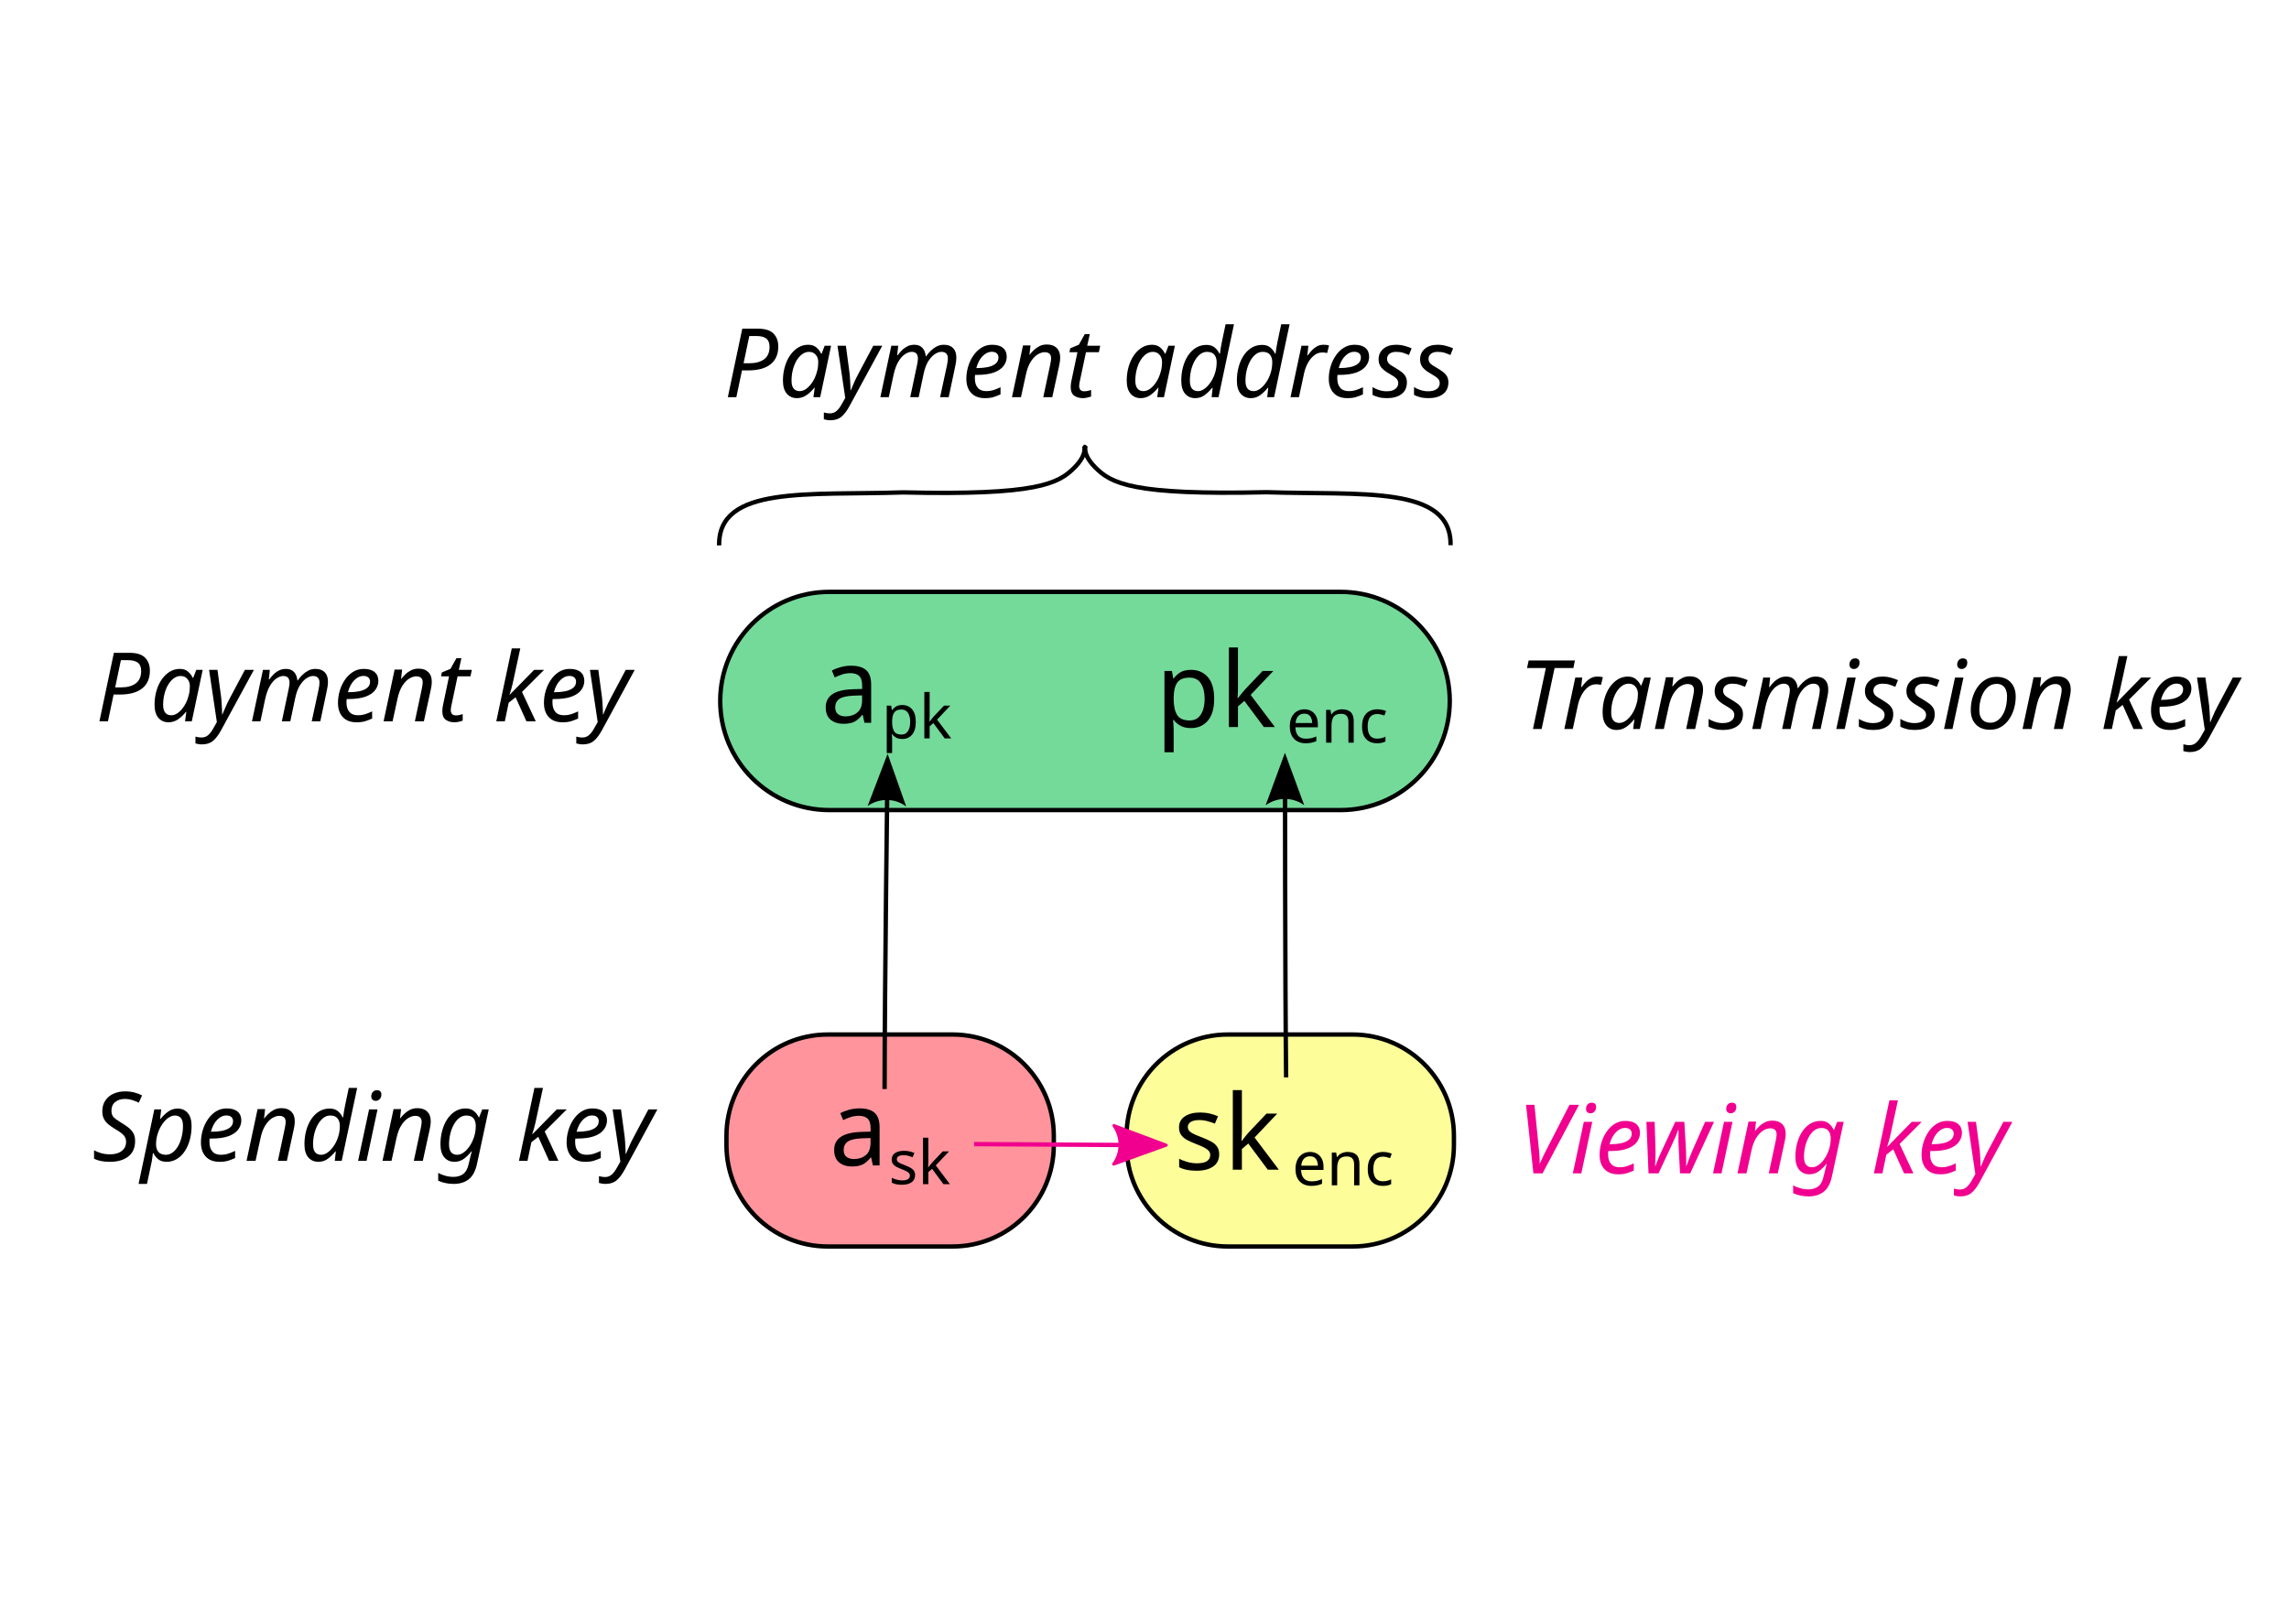
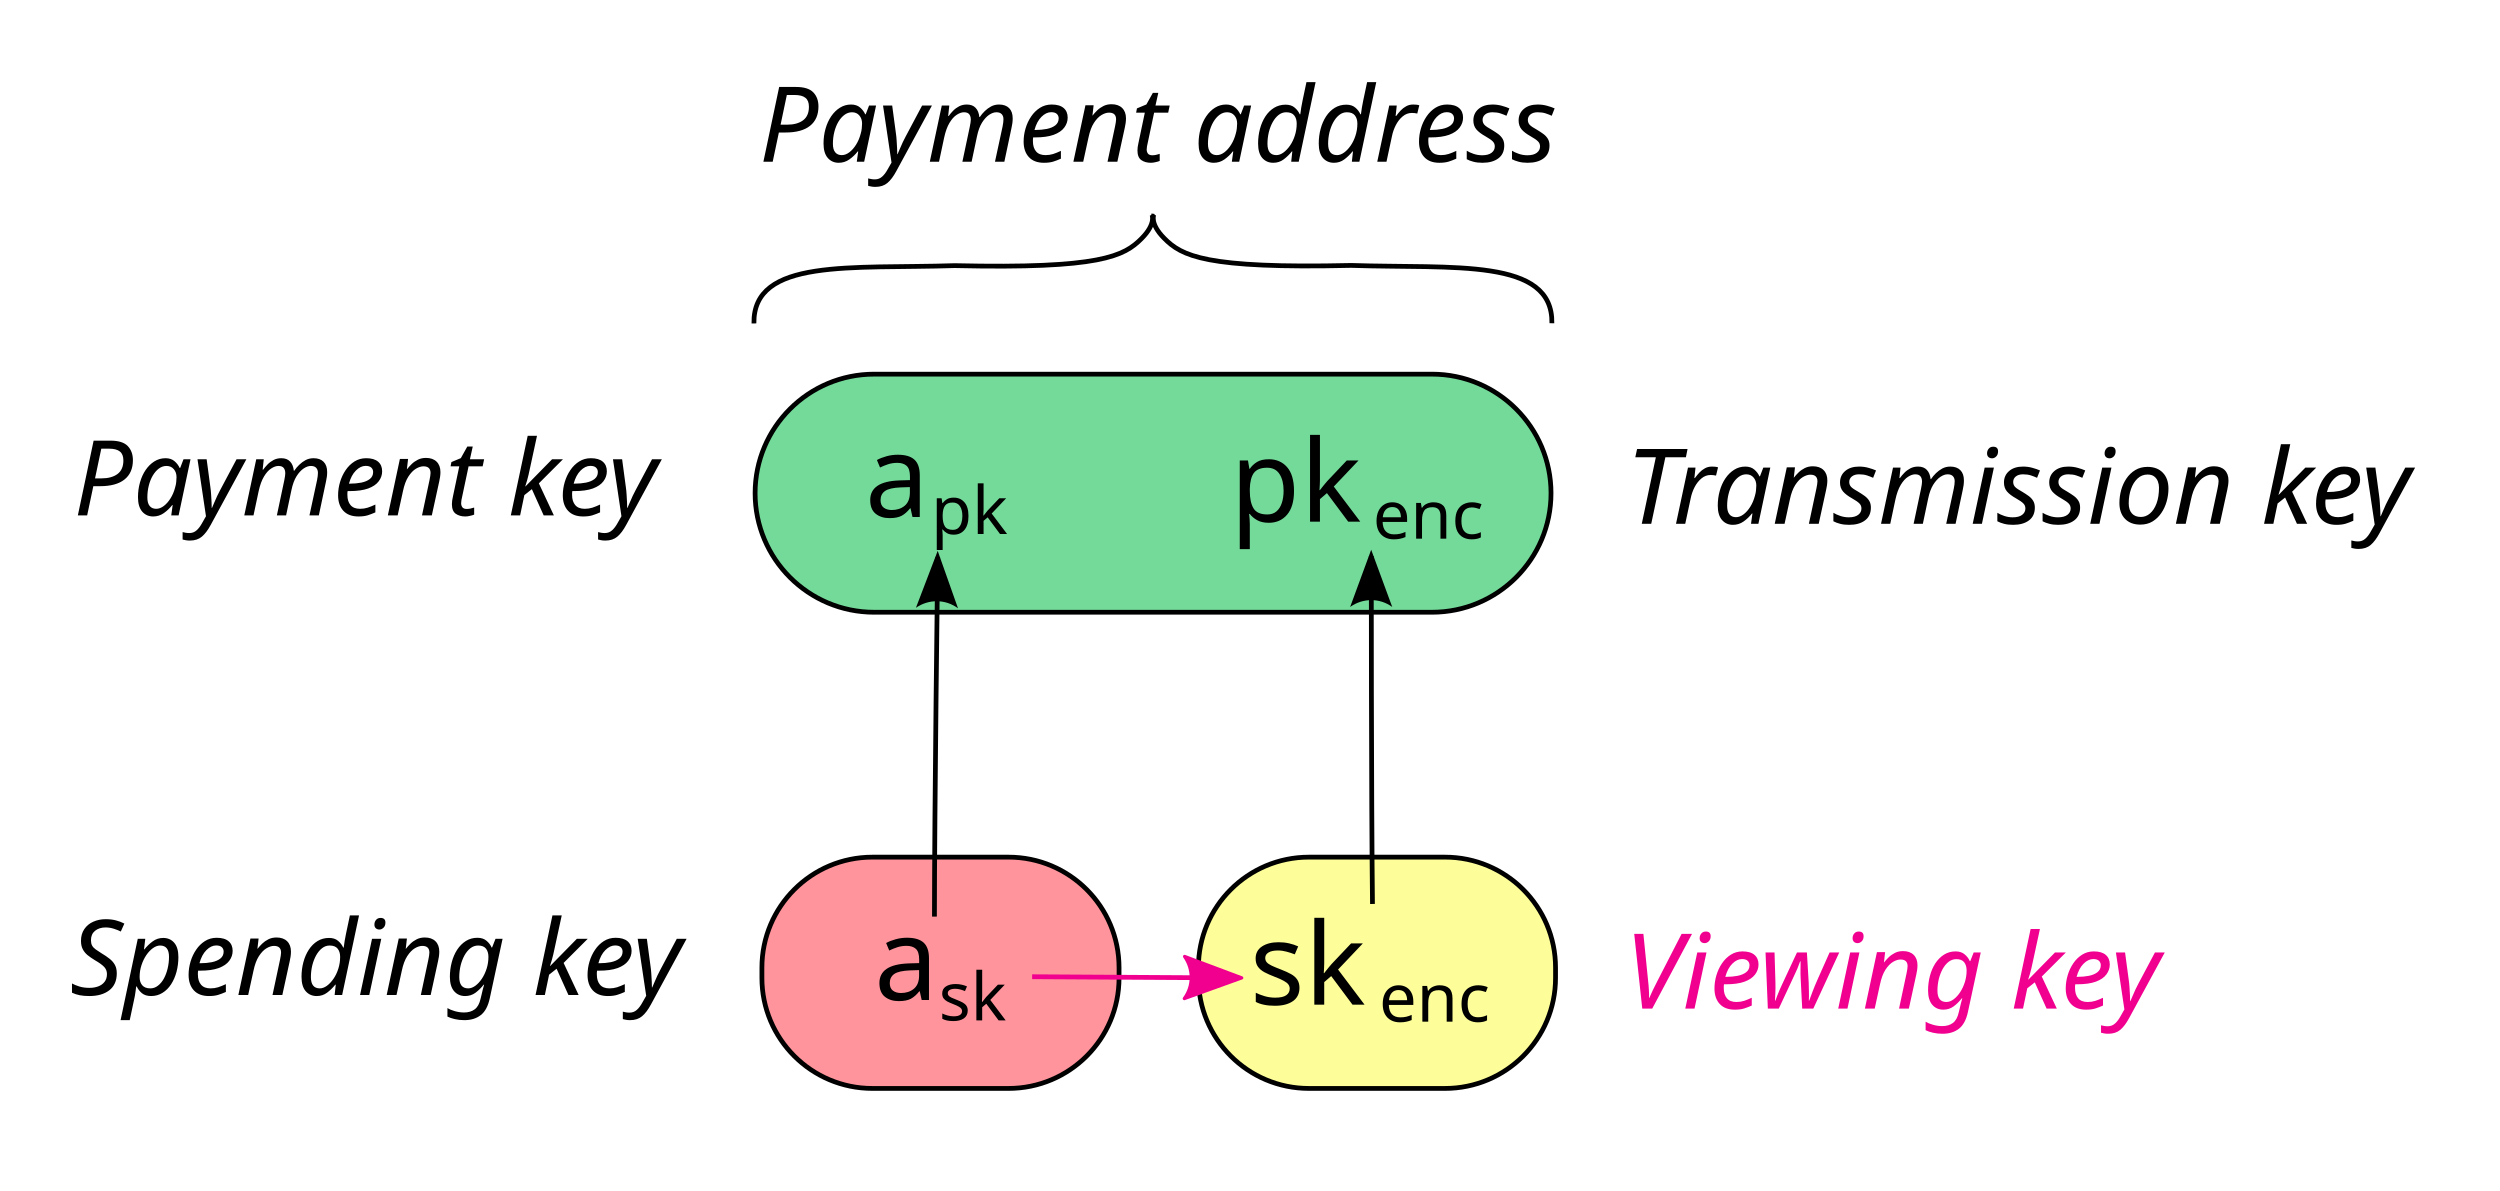
- <svg xmlns="http://www.w3.org/2000/svg" width="524.409" height="372.047" id="svg2" version="1.1">
+ <svg xmlns="http://www.w3.org/2000/svg" width="525" height="250" id="svg2" version="1.1">
  <defs id="defs4">
    <marker style="overflow:visible" id="Arrow2Lend" refX="0" refY="0" orient="auto">
      <path transform="matrix(-1.1,0,0,-1.1,-1.1,0)" d="M 8.719,4.034 -2.207,0.016 8.719,-4.002 c -1.745,2.372 -1.735,5.617 -6e-7,8.035 z" style="fill-rule:evenodd;stroke-width:0.625;stroke-linejoin:round" id="path4007" />
    </marker>
    <marker style="overflow:visible" id="Arrow1Mend" refX="0" refY="0" orient="auto">
      <path transform="matrix(-0.4,0,0,-0.4,-4,0)" style="fill-rule:evenodd;stroke:#000000;stroke-width:1pt" d="M 0,0 5,-5 -12.5,0 5,5 0,0 z" id="path3995" />
    </marker>
    <marker style="overflow:visible" id="Arrow1Mend-7" refX="0" refY="0" orient="auto">
      <path transform="matrix(-0.4,0,0,-0.4,-4,0)" style="fill-rule:evenodd;stroke:#000000;stroke-width:1pt" d="M 0,0 5,-5 -12.5,0 5,5 0,0 z" id="path3995-1" />
    </marker>
    <marker style="overflow:visible" id="Arrow1Mend-3" refX="0" refY="0" orient="auto">
      <path transform="matrix(-0.4,0,0,-0.4,-4,0)" style="fill-rule:evenodd;stroke:#000000;stroke-width:1pt" d="M 0,0 5,-5 -12.5,0 5,5 0,0 z" id="path3995-3" />
    </marker>
    <marker style="overflow:visible" id="Arrow1Mend-3A" refX="0" refY="0" orient="auto">
      <path transform="matrix(-0.4,0,0,-0.4,-4,0)" style="fill:#f10090;fill-rule:evenodd;stroke:#f10090;stroke-width:1pt" d="M 0,0 5,-5 -12.5,0 5,5 0,0 z" id="path4669" />
    </marker>
    <marker style="overflow:visible" id="Arrow1Mendq" refX="0" refY="0" orient="auto">
      <path transform="matrix(-0.4,0,0,-0.4,-4,0)" style="fill:#000000;fill-rule:evenodd;stroke:#000000;stroke-width:1pt" d="M 0,0 5,-5 -12.5,0 5,5 0,0 z" id="path4767" />
    </marker>
    <marker style="overflow:visible" id="Arrow1MendJ" refX="0" refY="0" orient="auto">
      <path transform="matrix(-0.4,0,0,-0.4,-4,0)" style="fill:#000000;fill-rule:evenodd;stroke:#000000;stroke-width:1pt" d="M 0,0 5,-5 -12.5,0 5,5 0,0 z" id="path4770" />
    </marker>
    <marker style="overflow:visible" id="Arrow1Mend-3A2" refX="0" refY="0" orient="auto">
      <path transform="matrix(-0.4,0,0,-0.4,-4,0)" style="fill:#f10090;fill-rule:evenodd;stroke:#f10090;stroke-width:1pt" d="M 0,0 5,-5 -12.5,0 5,5 0,0 z" id="path4773" />
    </marker>
    <marker style="overflow:visible" id="Arrow2Lendh" refX="0" refY="0" orient="auto">
      <path transform="matrix(-1.1,0,0,-1.1,-1.1,0)" d="M 8.719,4.034 -2.207,0.016 8.719,-4.002 c -1.745,2.372 -1.735,5.617 -6e-7,8.035 z" style="fill:#f10090;fill-rule:evenodd;stroke:#f10090;stroke-width:0.625;stroke-linejoin:round" id="path5670" />
    </marker>
  </defs>
-   <g id="layer1" transform="translate(0,-680.3149)">
-     <rect ry="23.214" y="917.362" x="258.092" height="48.571" width="75" id="rect2985-9-7" style="fill:#fdfe99;fill-opacity:1;stroke:#000000;stroke-width:1;stroke-miterlimit:4;stroke-opacity:1;stroke-dasharray:none;stroke-dashoffset:0" />
-     <rect ry="25" y="815.934" x="165" height="50" width="167.143" id="rect2985" style="fill:#74da9a;fill-opacity:1;stroke:#000000;stroke-width:1;stroke-miterlimit:4;stroke-opacity:1;stroke-dasharray:none;stroke-dashoffset:0" />
-     <text id="text3755" y="845.934" x="188.066" style="font-size:24px;font-style:normal;font-weight:normal;line-height:125%;letter-spacing:0px;word-spacing:0px;fill:#000000;fill-opacity:1;stroke:none;font-family:Sans" xml:space="preserve">
-       <tspan y="845.934" x="188.066" id="tspan3757">a</tspan>
+   <g id="layer1" transform="translate(0,-802.3621)">
+     <rect ry="23.214" y="982.362" x="251.663" height="48.571" width="75" id="rect2985-9-7" style="fill:#fdfe99;fill-opacity:1;stroke:#000000;stroke-width:1;stroke-miterlimit:4;stroke-opacity:1;stroke-dasharray:none;stroke-dashoffset:0" />
+     <rect ry="25" y="880.934" x="158.571" height="50" width="167.143" id="rect2985" style="fill:#74da9a;fill-opacity:1;stroke:#000000;stroke-width:1;stroke-miterlimit:4;stroke-opacity:1;stroke-dasharray:none;stroke-dashoffset:0" />
+     <text id="text3755" y="910.934" x="181.638" style="font-size:24px;font-style:normal;font-weight:normal;line-height:125%;letter-spacing:0px;word-spacing:0px;fill:#000000;fill-opacity:1;stroke:none;font-family:Sans" xml:space="preserve">
+       <tspan y="910.934" x="181.638" id="tspan3757">a</tspan>
    </text>
-     <text id="text3759" y="849.505" x="201.964" style="font-size:14px;font-style:normal;font-weight:normal;line-height:125%;letter-spacing:0px;word-spacing:0px;fill:#000000;fill-opacity:1;stroke:none;font-family:Sans" xml:space="preserve">
-       <tspan y="849.505" x="201.964" id="tspan3761">pk</tspan>
+     <text id="text3759" y="914.505" x="195.536" style="font-size:14px;font-style:normal;font-weight:normal;line-height:125%;letter-spacing:0px;word-spacing:0px;fill:#000000;fill-opacity:1;stroke:none;font-family:Sans" xml:space="preserve">
+       <tspan y="914.505" x="195.536" id="tspan3761">pk</tspan>
    </text>
-     <text id="text3755-1" y="846.913" x="264.731" style="font-size:24px;font-style:normal;font-weight:normal;line-height:125%;letter-spacing:0px;word-spacing:0px;fill:#000000;fill-opacity:1;stroke:none;font-family:Sans" xml:space="preserve">
-       <tspan y="846.913" x="264.731" id="tspan3757-3">pk</tspan>
+     <text id="text3755-1" y="911.913" x="258.303" style="font-size:24px;font-style:normal;font-weight:normal;line-height:125%;letter-spacing:0px;word-spacing:0px;fill:#000000;fill-opacity:1;stroke:none;font-family:Sans" xml:space="preserve">
+       <tspan y="911.913" x="258.303" id="tspan3757-3">pk</tspan>
    </text>
-     <text id="text3759-1" y="850.484" x="294.731" style="font-size:14px;font-style:normal;font-weight:normal;line-height:125%;letter-spacing:0px;word-spacing:0px;fill:#000000;fill-opacity:1;stroke:none;font-family:Sans" xml:space="preserve">
-       <tspan y="850.484" x="294.731" id="tspan3761-4">enc</tspan>
+     <text id="text3759-1" y="915.484" x="288.303" style="font-size:14px;font-style:normal;font-weight:normal;line-height:125%;letter-spacing:0px;word-spacing:0px;fill:#000000;fill-opacity:1;stroke:none;font-family:Sans" xml:space="preserve">
+       <tspan y="915.484" x="288.303" id="tspan3761-4">enc</tspan>
    </text>
-     <rect ry="23.214" y="917.362" x="166.429" height="48.571" width="75" id="rect2985-9" style="fill:#ff949c;fill-opacity:1;stroke:#000000;stroke-width:1;stroke-miterlimit:4;stroke-opacity:1;stroke-dasharray:none;stroke-dashoffset:0" />
-     <text id="text3755-4" y="947.362" x="190" style="font-size:24px;font-style:normal;font-weight:normal;line-height:125%;letter-spacing:0px;word-spacing:0px;fill:#000000;fill-opacity:1;stroke:none;font-family:Sans" xml:space="preserve">
-       <tspan y="947.362" x="190" id="tspan3757-5">a</tspan>
+     <rect ry="23.214" y="982.362" x="160" height="48.571" width="75" id="rect2985-9" style="fill:#ff949c;fill-opacity:1;stroke:#000000;stroke-width:1;stroke-miterlimit:4;stroke-opacity:1;stroke-dasharray:none;stroke-dashoffset:0" />
+     <text id="text3755-4" y="1012.362" x="183.571" style="font-size:24px;font-style:normal;font-weight:normal;line-height:125%;letter-spacing:0px;word-spacing:0px;fill:#000000;fill-opacity:1;stroke:none;font-family:Sans" xml:space="preserve">
+       <tspan y="1012.362" x="183.571" id="tspan3757-5">a</tspan>
    </text>
-     <text id="text3759-9" y="951.648" x="203.571" style="font-size:14px;font-style:normal;font-weight:normal;line-height:125%;letter-spacing:0px;word-spacing:0px;fill:#000000;fill-opacity:1;stroke:none;font-family:Sans" xml:space="preserve">
-       <tspan y="951.648" x="203.571" id="tspan3761-0">sk</tspan>
+     <text id="text3759-9" y="1016.648" x="197.143" style="font-size:14px;font-style:normal;font-weight:normal;line-height:125%;letter-spacing:0px;word-spacing:0px;fill:#000000;fill-opacity:1;stroke:none;font-family:Sans" xml:space="preserve">
+       <tspan y="1016.648" x="197.143" id="tspan3761-0">sk</tspan>
    </text>
-     <text id="text3755-1-5" y="948.341" x="268.894" style="font-size:24px;font-style:normal;font-weight:normal;line-height:125%;letter-spacing:0px;word-spacing:0px;fill:#000000;fill-opacity:1;stroke:none;font-family:Sans" xml:space="preserve">
-       <tspan y="948.341" x="268.894" id="tspan3757-3-7">sk</tspan>
+     <text id="text3755-1-5" y="1013.341" x="262.466" style="font-size:24px;font-style:normal;font-weight:normal;line-height:125%;letter-spacing:0px;word-spacing:0px;fill:#000000;fill-opacity:1;stroke:none;font-family:Sans" xml:space="preserve">
+       <tspan y="1013.341" x="262.466" id="tspan3757-3-7">sk</tspan>
    </text>
-     <text id="text3759-1-5" y="951.913" x="296.037" style="font-size:14px;font-style:normal;font-weight:normal;line-height:125%;letter-spacing:0px;word-spacing:0px;fill:#000000;fill-opacity:1;stroke:none;font-family:Sans" xml:space="preserve">
-       <tspan y="951.913" x="296.037" id="tspan3761-4-2">enc</tspan>
+     <text id="text3759-1-5" y="1016.913" x="289.609" style="font-size:14px;font-style:normal;font-weight:normal;line-height:125%;letter-spacing:0px;word-spacing:0px;fill:#000000;fill-opacity:1;stroke:none;font-family:Sans" xml:space="preserve">
+       <tspan y="1016.913" x="289.609" id="tspan3761-4-2">enc</tspan>
    </text>
-     <text id="text3850" y="847.362" x="347.857" style="font-size:18px;font-style:italic;font-variant:normal;font-weight:normal;font-stretch:normal;line-height:125%;letter-spacing:0px;word-spacing:0px;fill:#000000;fill-opacity:1;stroke:none;font-family:Serif;-inkscape-font-specification:Serif Italic" xml:space="preserve">
-       <tspan style="font-size:22px;font-style:italic;font-variant:normal;font-weight:normal;font-stretch:normal;font-family:Quattrocento;-inkscape-font-specification:Quattrocento Italic" y="847.362" x="347.857" id="tspan3852">Transmission key</tspan>
+     <text id="text3850" y="912.362" x="341.429" style="font-size:18px;font-style:italic;font-variant:normal;font-weight:normal;font-stretch:normal;line-height:125%;letter-spacing:0px;word-spacing:0px;fill:#000000;fill-opacity:1;stroke:none;font-family:Serif;-inkscape-font-specification:Serif Italic" xml:space="preserve">
+       <tspan style="font-size:22px;font-style:italic;font-variant:normal;font-weight:normal;font-stretch:normal;font-family:Quattrocento;-inkscape-font-specification:Quattrocento Italic" y="912.362" x="341.429" id="tspan3852">Transmission key</tspan>
    </text>
-     <text id="text3850-8" y="949.17" x="347.585" style="font-size:18px;font-style:italic;font-variant:normal;font-weight:normal;font-stretch:normal;line-height:125%;letter-spacing:0px;word-spacing:0px;fill:#f10090;fill-opacity:1;stroke:none;font-family:Serif;-inkscape-font-specification:Serif Italic" xml:space="preserve">
-       <tspan style="font-size:22px;font-style:italic;font-variant:normal;font-weight:normal;font-stretch:normal;fill:#f10090;fill-opacity:1;font-family:Quattrocento;-inkscape-font-specification:Quattrocento Italic" y="949.17" x="347.585" id="tspan3852-3">Viewing key</tspan>
+     <text id="text3850-8" y="1014.17" x="341.156" style="font-size:18px;font-style:italic;font-variant:normal;font-weight:normal;font-stretch:normal;line-height:125%;letter-spacing:0px;word-spacing:0px;fill:#f10090;fill-opacity:1;stroke:none;font-family:Serif;-inkscape-font-specification:Serif Italic" xml:space="preserve">
+       <tspan style="font-size:22px;font-style:italic;font-variant:normal;font-weight:normal;font-stretch:normal;fill:#f10090;fill-opacity:1;font-family:Quattrocento;-inkscape-font-specification:Quattrocento Italic" y="1014.17" x="341.156" id="tspan3852-3">Viewing key</tspan>
    </text>
-     <text id="text3850-3" y="845.598" x="21.871" style="font-size:18px;font-style:italic;font-variant:normal;font-weight:normal;font-stretch:normal;line-height:125%;letter-spacing:0px;word-spacing:0px;fill:#000000;fill-opacity:1;stroke:none;font-family:Serif;-inkscape-font-specification:Serif Italic" xml:space="preserve">
-       <tspan style="font-size:22px;font-style:italic;font-variant:normal;font-weight:normal;font-stretch:normal;font-family:Quattrocento;-inkscape-font-specification:Quattrocento Italic" y="845.598" x="21.871" id="tspan3852-9">Payment key</tspan>
+     <text id="text3850-3" y="910.598" x="15.442" style="font-size:18px;font-style:italic;font-variant:normal;font-weight:normal;font-stretch:normal;line-height:125%;letter-spacing:0px;word-spacing:0px;fill:#000000;fill-opacity:1;stroke:none;font-family:Serif;-inkscape-font-specification:Serif Italic" xml:space="preserve">
+       <tspan style="font-size:22px;font-style:italic;font-variant:normal;font-weight:normal;font-stretch:normal;font-family:Quattrocento;-inkscape-font-specification:Quattrocento Italic" y="910.598" x="15.442" id="tspan3852-9">Payment key</tspan>
    </text>
-     <text id="text3850-3-1" y="946.313" x="21.124" style="font-size:18px;font-style:italic;font-variant:normal;font-weight:normal;font-stretch:normal;line-height:125%;letter-spacing:0px;word-spacing:0px;fill:#000000;fill-opacity:1;stroke:none;font-family:Serif;-inkscape-font-specification:Serif Italic" xml:space="preserve">
-       <tspan style="font-size:22px;font-style:italic;font-variant:normal;font-weight:normal;font-stretch:normal;font-family:Quattrocento;-inkscape-font-specification:Quattrocento Italic" y="946.313" x="21.124" id="tspan3852-9-9">Spending key</tspan>
+     <text id="text3850-3-1" y="1011.313" x="14.696" style="font-size:18px;font-style:italic;font-variant:normal;font-weight:normal;font-stretch:normal;line-height:125%;letter-spacing:0px;word-spacing:0px;fill:#000000;fill-opacity:1;stroke:none;font-family:Serif;-inkscape-font-specification:Serif Italic" xml:space="preserve">
+       <tspan style="font-size:22px;font-style:italic;font-variant:normal;font-weight:normal;font-stretch:normal;font-family:Quattrocento;-inkscape-font-specification:Quattrocento Italic" y="1011.313" x="14.696" id="tspan3852-9-9">Spending key</tspan>
    </text>
-     <g transform="translate(-68.81653,638.6383)" id="g3955">
+     <g transform="translate(-75.2451,703.6383)" id="g3955">
      <path style="fill:none;stroke:#000000;stroke-width:1px;stroke-linecap:butt;stroke-linejoin:miter;stroke-opacity:1" d="m 233.571,166.648 c -0.242,-13.8 20.552,-11.428 42.143,-12.143 30.714,0.714 35.603,-1.99 39.286,-5.714 3.108,-3.143 2.143,-5 2.143,-5" id="path3917" />
      <path style="fill:none;stroke:#000000;stroke-width:1px;stroke-linecap:butt;stroke-linejoin:miter;stroke-opacity:1" d="m 401.141,166.605 c 0.242,-13.8 -20.552,-11.428 -42.143,-12.143 -30.714,0.714 -35.603,-1.99 -39.286,-5.714 -3.108,-3.143 -2.143,-5 -2.143,-5" id="path3917-2" />
    </g>
-     <text id="text3850-7" y="771.332" x="165.834" style="font-size:18px;font-style:italic;font-variant:normal;font-weight:normal;font-stretch:normal;line-height:125%;letter-spacing:0px;word-spacing:0px;fill:#000000;fill-opacity:1;stroke:none;font-family:Serif;-inkscape-font-specification:Serif Italic" xml:space="preserve">
-       <tspan style="font-size:22px;font-style:italic;font-variant:normal;font-weight:normal;font-stretch:normal;font-family:Quattrocento;-inkscape-font-specification:Quattrocento Italic" y="771.332" x="165.834" id="tspan3852-97">Payment address</tspan>
+     <text id="text3850-7" y="836.332" x="159.405" style="font-size:18px;font-style:italic;font-variant:normal;font-weight:normal;font-stretch:normal;line-height:125%;letter-spacing:0px;word-spacing:0px;fill:#000000;fill-opacity:1;stroke:none;font-family:Serif;-inkscape-font-specification:Serif Italic" xml:space="preserve">
+       <tspan style="font-size:22px;font-style:italic;font-variant:normal;font-weight:normal;font-stretch:normal;font-family:Quattrocento;-inkscape-font-specification:Quattrocento Italic" y="836.332" x="159.405" id="tspan3852-97">Payment address</tspan>
    </text>
-     <path id="path3980" d="m 202.662,929.851 c -0.003,-21.366 0.684,-75.484 0.684,-75.484" style="fill:none;stroke:#000000;stroke-width:1px;stroke-linecap:butt;stroke-linejoin:miter;stroke-opacity:1;marker-end:url(#Arrow2Lend)" />
-     <path id="path3980-5" d="m 294.649,927.195 c -0.255,-21.618 -0.253,-73.063 -0.253,-73.063" style="fill:none;stroke:#000000;stroke-width:1px;stroke-linecap:butt;stroke-linejoin:miter;stroke-opacity:1;marker-end:url(#Arrow2Lend)" />
-     <path id="path3980-6" d="m 223.177,942.474 c 19.19,0.1 42.679,0.253 42.679,0.253" style="fill:#f10090;fill-opacity:1;stroke:#f10090;stroke-width:1px;stroke-linecap:butt;stroke-linejoin:miter;stroke-opacity:1;marker-end:url(#Arrow2Lendh)" />
+     <path id="path3980" d="m 196.233,994.851 c -0.003,-21.366 0.684,-75.484 0.684,-75.484" style="fill:none;stroke:#000000;stroke-width:1px;stroke-linecap:butt;stroke-linejoin:miter;stroke-opacity:1;marker-end:url(#Arrow2Lend)" />
+     <path id="path3980-5" d="m 288.22,992.195 c -0.255,-21.618 -0.253,-73.063 -0.253,-73.063" style="fill:none;stroke:#000000;stroke-width:1px;stroke-linecap:butt;stroke-linejoin:miter;stroke-opacity:1;marker-end:url(#Arrow2Lend)" />
+     <path id="path3980-6" d="m 216.748,1007.474 c 19.19,0.1 42.679,0.253 42.679,0.253" style="fill:#f10090;fill-opacity:1;stroke:#f10090;stroke-width:1px;stroke-linecap:butt;stroke-linejoin:miter;stroke-opacity:1;marker-end:url(#Arrow2Lendh)" />
  </g>
</svg>
